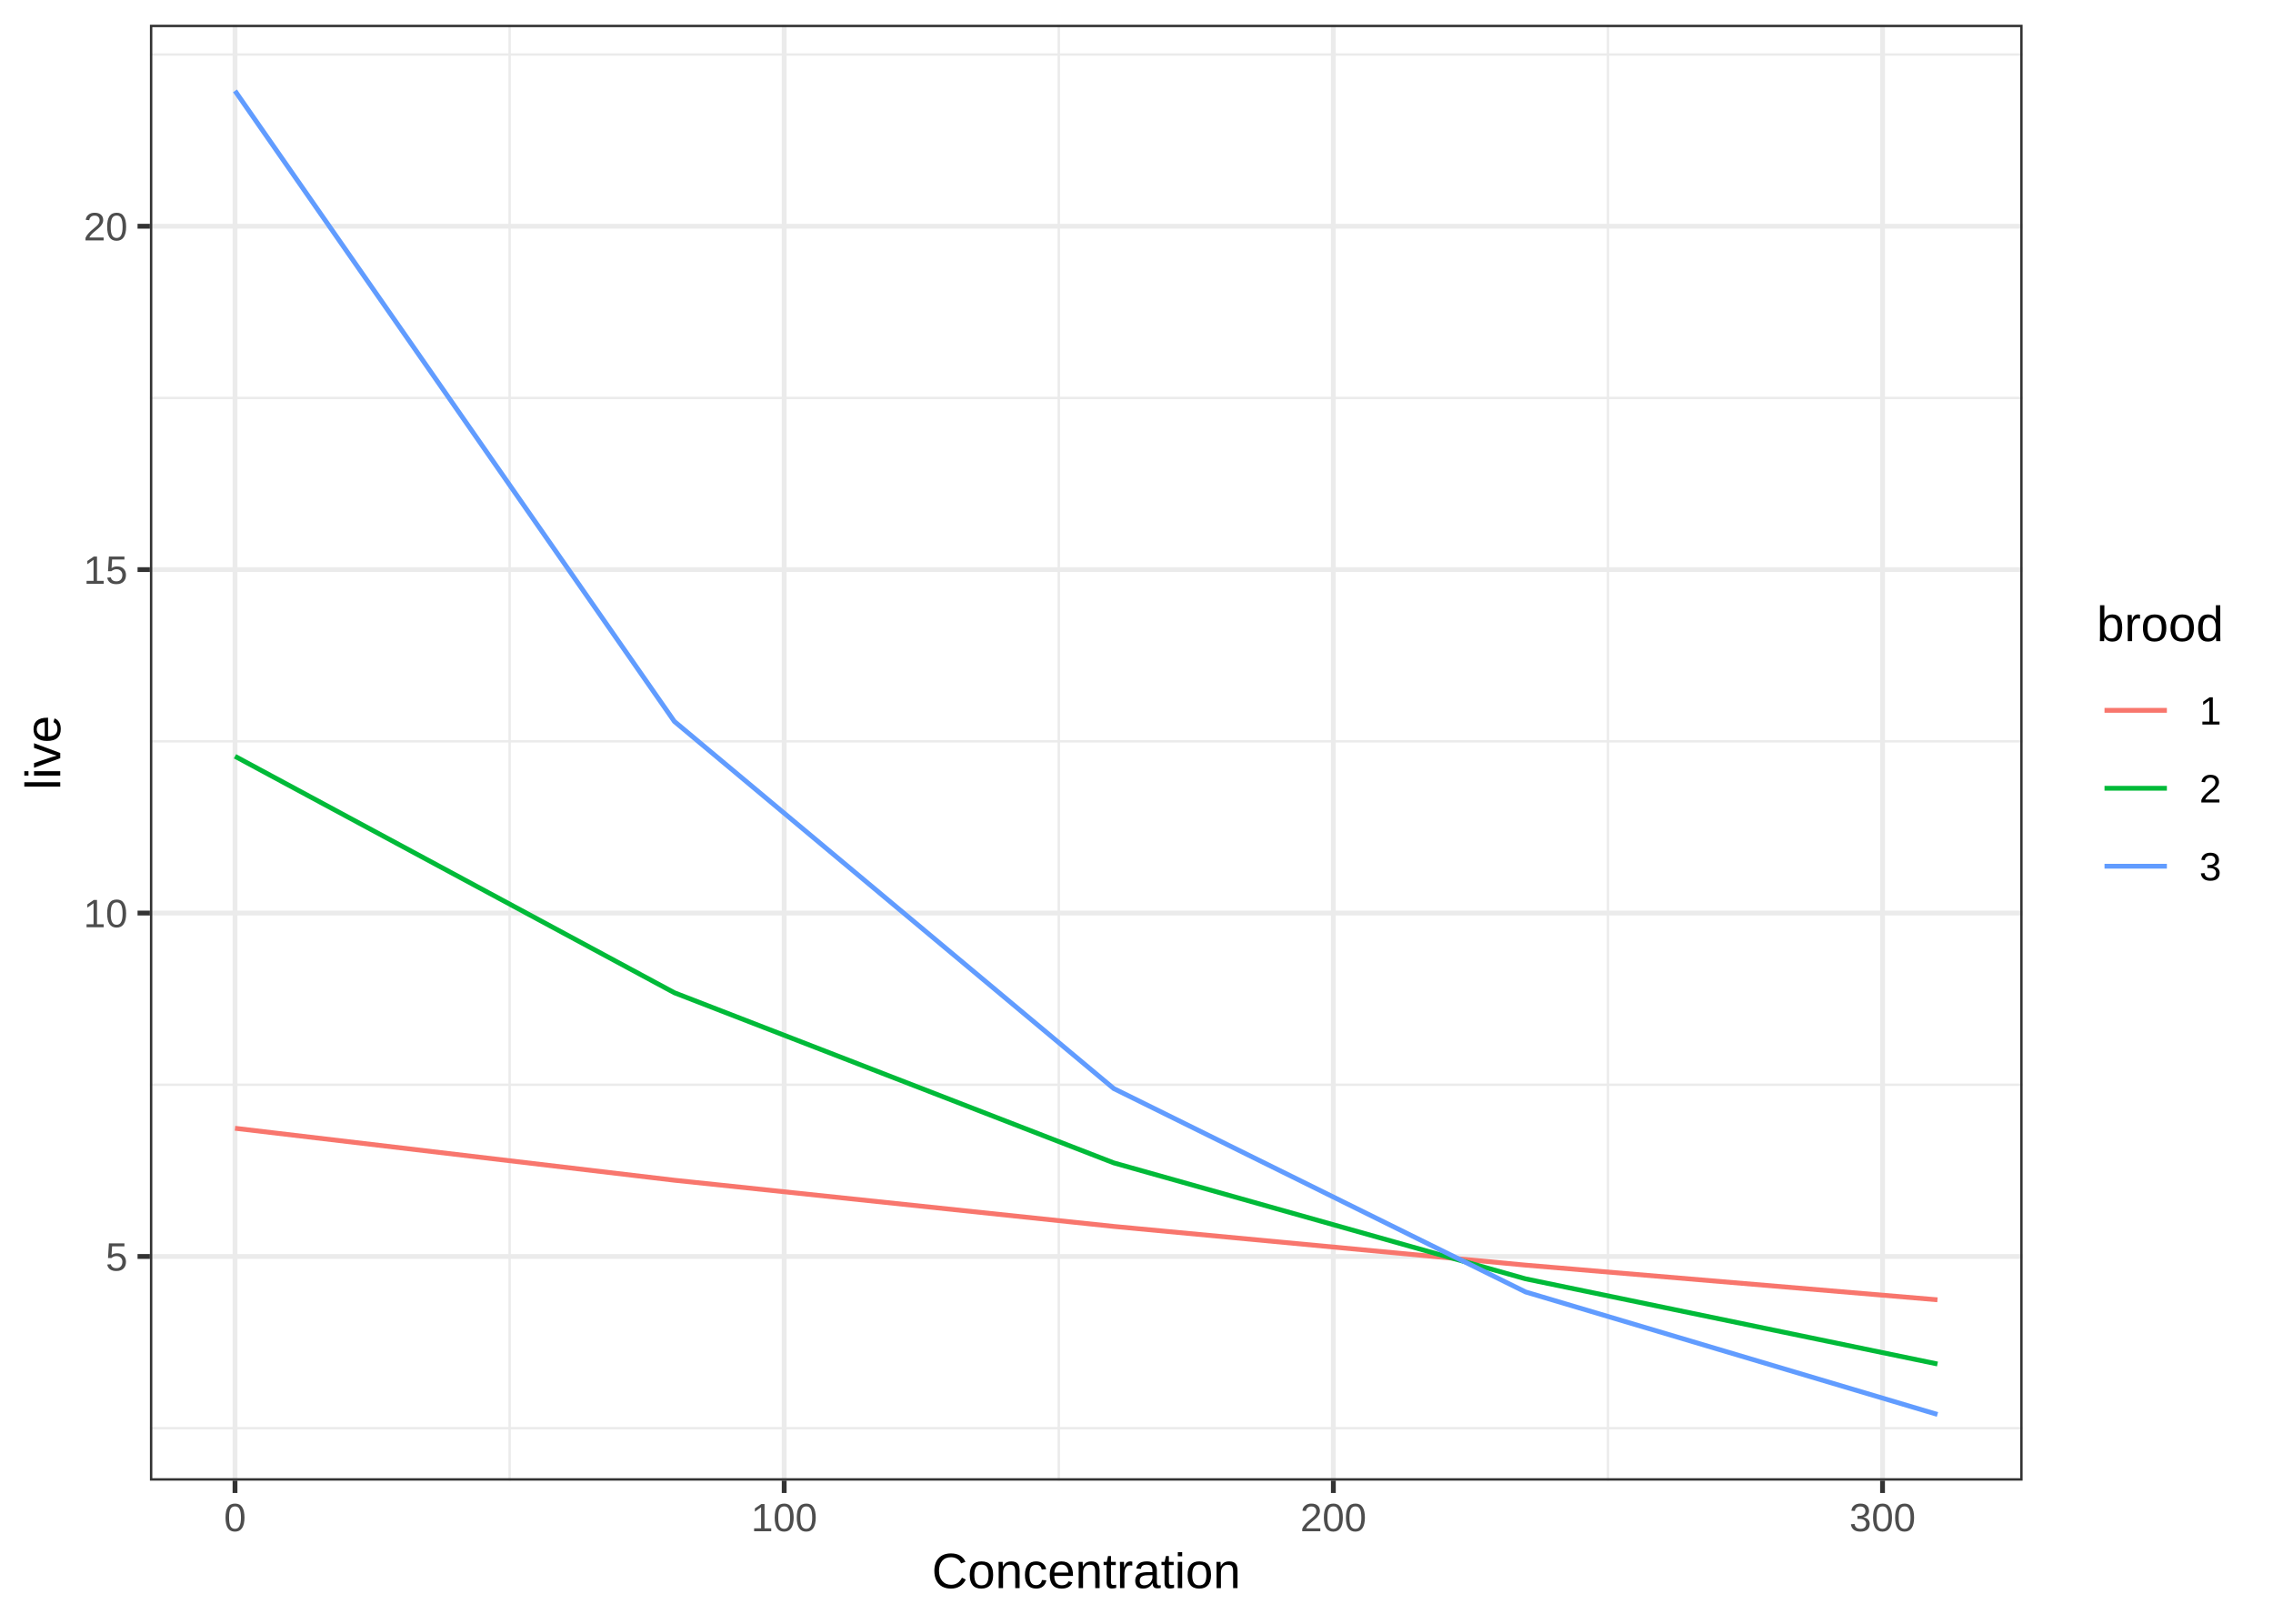
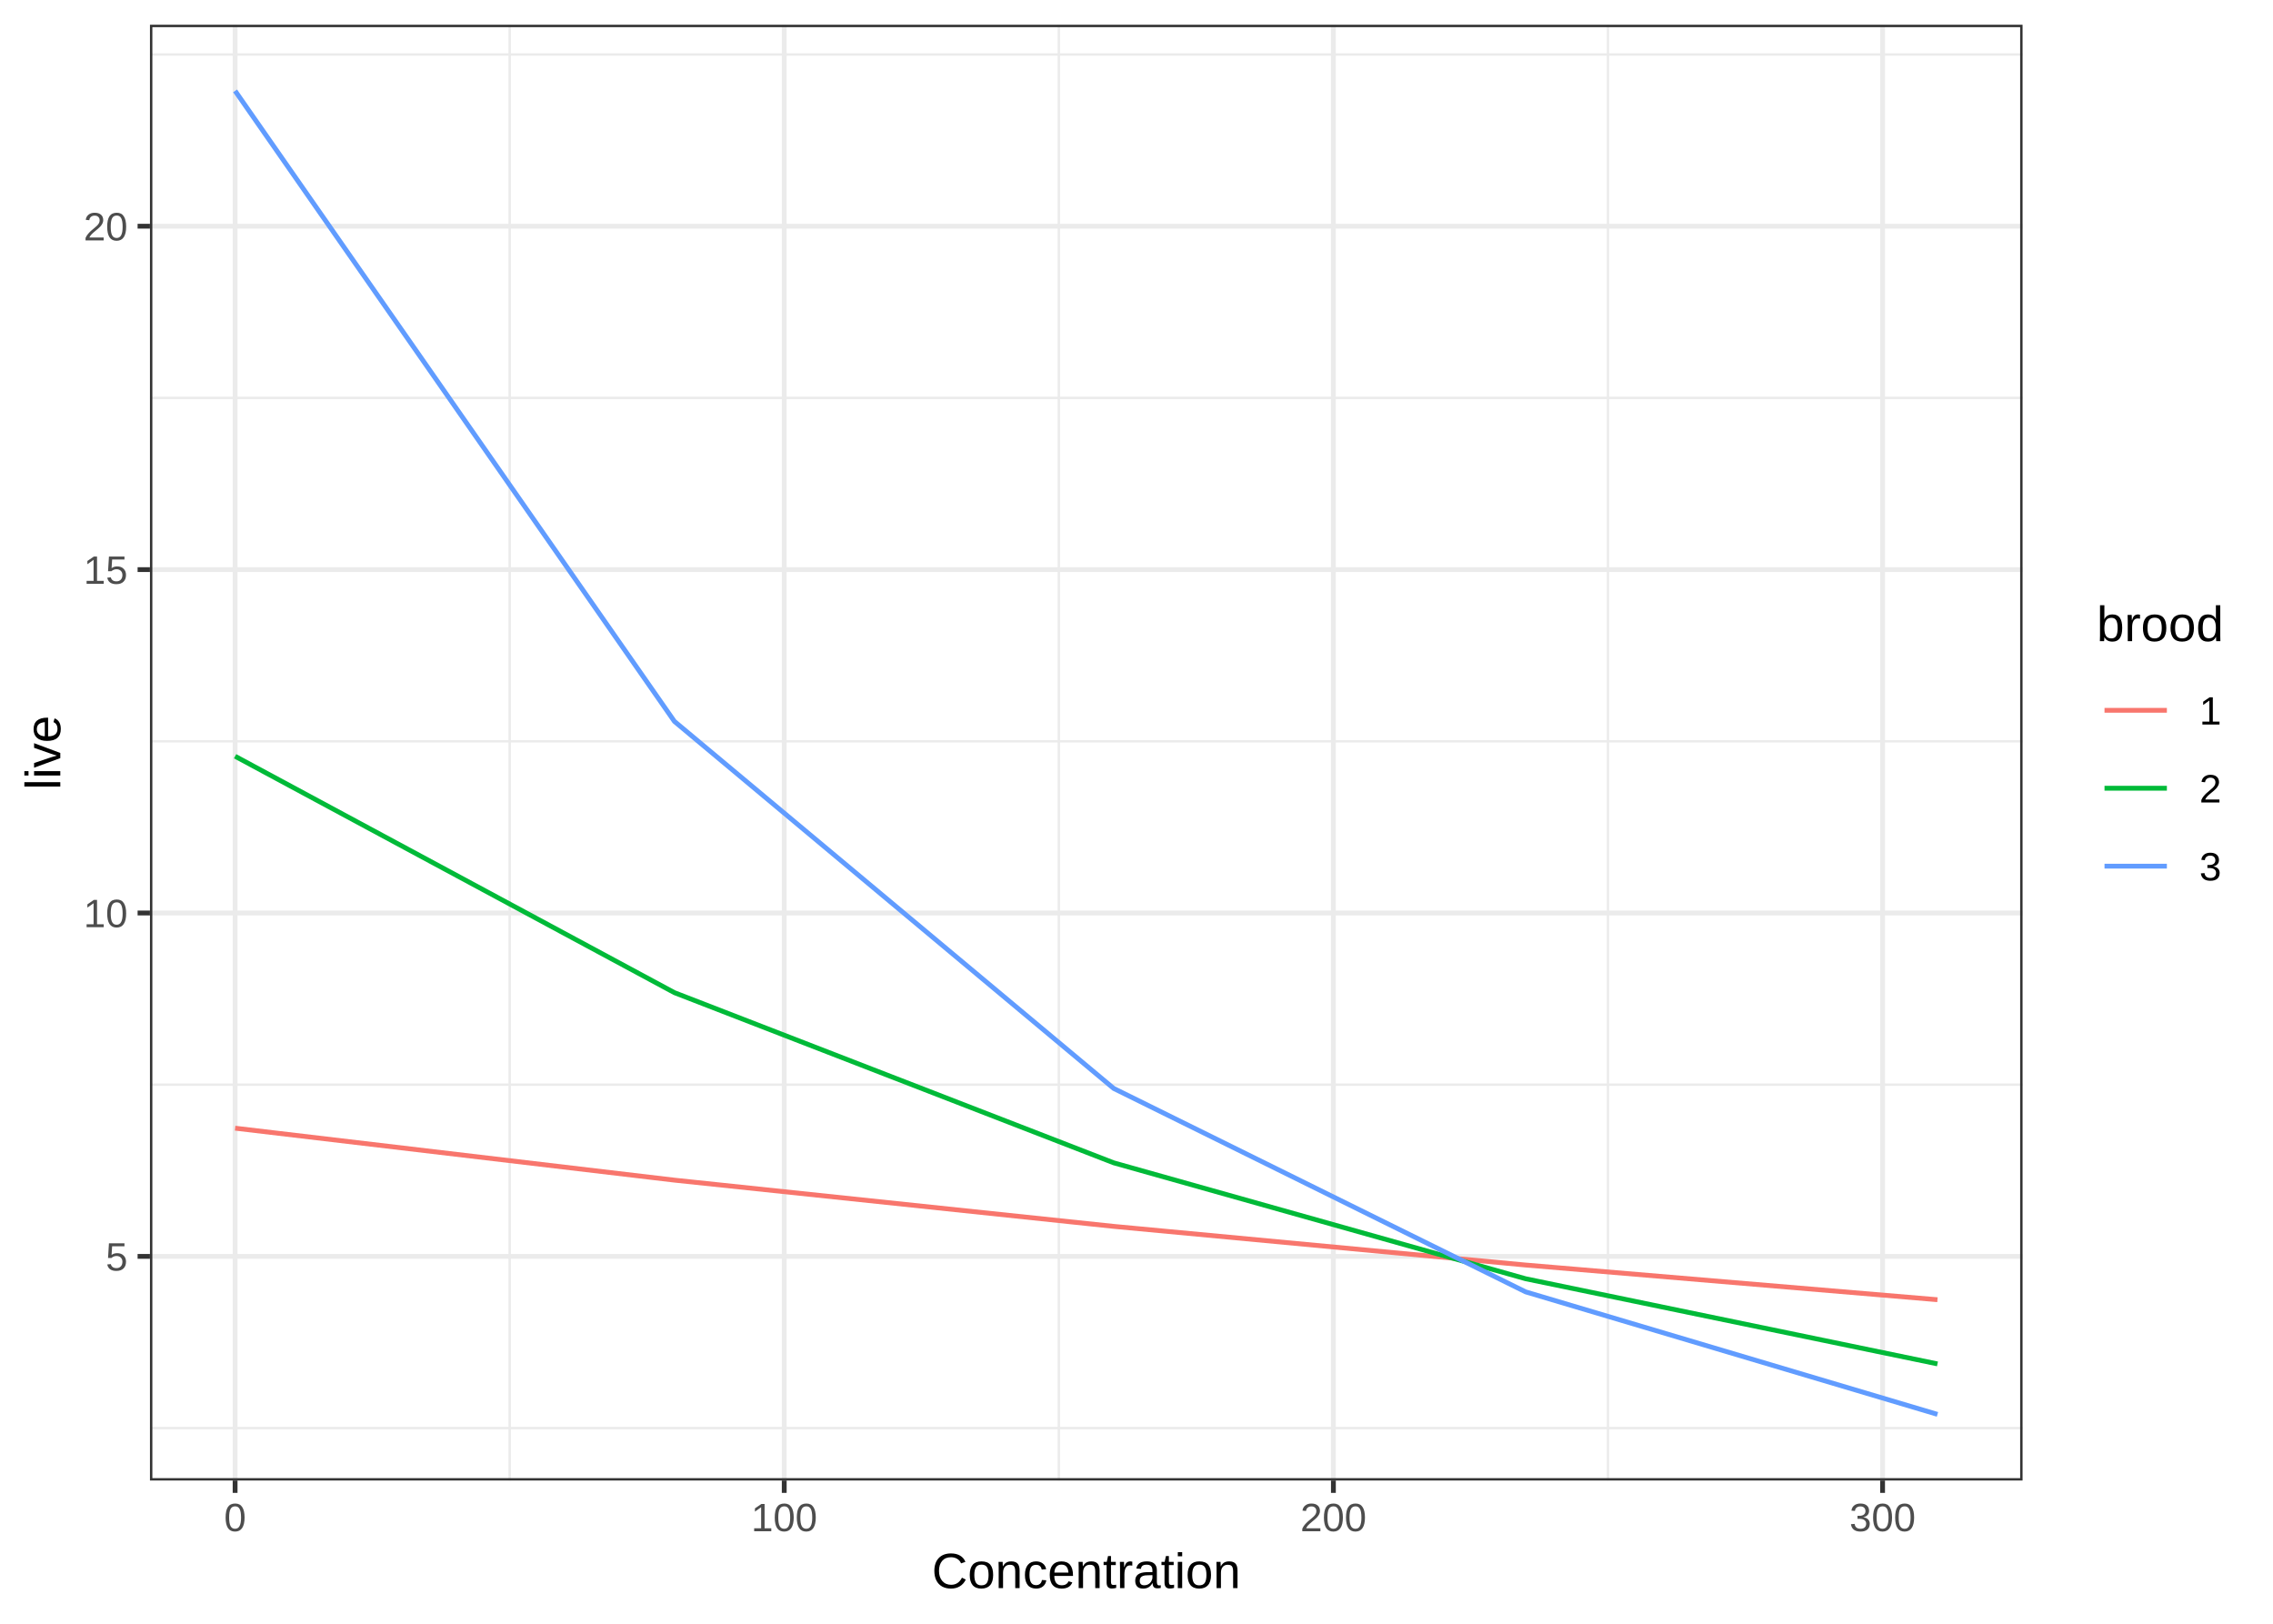
<svg xmlns="http://www.w3.org/2000/svg" class="svglite" width="504.00pt" height="360.00pt" viewBox="0 0 504.00 360.00">
  <defs>
    <style type="text/css">
    .svglite line, .svglite polyline, .svglite polygon, .svglite path, .svglite rect, .svglite circle {
      fill: none;
      stroke: #000000;
      stroke-linecap: round;
      stroke-linejoin: round;
      stroke-miterlimit: 10.00;
    }
    .svglite text {
      white-space: pre;
    }
  </style>
  </defs>
  <rect width="100%" height="100%" style="stroke: none; fill: #FFFFFF;" />
  <defs>
    <clipPath id="cpMC4wMHw1MDQuMDB8MC4wMHwzNjAuMDA=">
      <rect x="0.00" y="0.00" width="504.00" height="360.00" />
    </clipPath>
  </defs>
  <g clip-path="url(#cpMC4wMHw1MDQuMDB8MC4wMHwzNjAuMDA=)">
    <rect x="0" y="0.00" width="504.00" height="360.00" style="stroke-width: 1.07; stroke: #FFFFFF; fill: #FFFFFF;" />
  </g>
  <defs>
-     <clipPath id="cpMzMuMjR8NDQ4LjQ4fDUuNDh8MzI4LjI3">
-       <rect x="33.24" y="5.48" width="415.24" height="322.79" />
+     <clipPath id="cpMzMuMjV8NDQ4LjQ4fDUuNDh8MzI4LjI1">
+       <rect x="33.25" y="5.48" width="415.22" height="322.77" />
    </clipPath>
  </defs>
-   <g clip-path="url(#cpMzMuMjR8NDQ4LjQ4fDUuNDh8MzI4LjI3)">
-     <rect x="33.24" y="5.48" width="415.24" height="322.79" style="stroke-width: 1.07; stroke: none; fill: #FFFFFF;" />
-     <polyline points="33.24,316.64 448.48,316.64 " style="stroke-width: 0.53; stroke: #EBEBEB; stroke-linecap: butt;" />
-     <polyline points="33.24,240.50 448.48,240.50 " style="stroke-width: 0.53; stroke: #EBEBEB; stroke-linecap: butt;" />
-     <polyline points="33.24,164.36 448.48,164.36 " style="stroke-width: 0.53; stroke: #EBEBEB; stroke-linecap: butt;" />
-     <polyline points="33.24,88.23 448.48,88.23 " style="stroke-width: 0.53; stroke: #EBEBEB; stroke-linecap: butt;" />
-     <polyline points="33.24,12.09 448.48,12.09 " style="stroke-width: 0.53; stroke: #EBEBEB; stroke-linecap: butt;" />
-     <polyline points="113.00,328.27 113.00,5.48 " style="stroke-width: 0.53; stroke: #EBEBEB; stroke-linecap: butt;" />
-     <polyline points="234.77,328.27 234.77,5.48 " style="stroke-width: 0.53; stroke: #EBEBEB; stroke-linecap: butt;" />
-     <polyline points="356.54,328.27 356.54,5.48 " style="stroke-width: 0.53; stroke: #EBEBEB; stroke-linecap: butt;" />
-     <polyline points="33.24,278.57 448.48,278.57 " style="stroke-width: 1.07; stroke: #EBEBEB; stroke-linecap: butt;" />
-     <polyline points="33.24,202.43 448.48,202.43 " style="stroke-width: 1.07; stroke: #EBEBEB; stroke-linecap: butt;" />
-     <polyline points="33.24,126.29 448.48,126.29 " style="stroke-width: 1.07; stroke: #EBEBEB; stroke-linecap: butt;" />
-     <polyline points="33.24,50.16 448.48,50.16 " style="stroke-width: 1.07; stroke: #EBEBEB; stroke-linecap: butt;" />
-     <polyline points="52.11,328.27 52.11,5.48 " style="stroke-width: 1.07; stroke: #EBEBEB; stroke-linecap: butt;" />
-     <polyline points="173.88,328.27 173.88,5.48 " style="stroke-width: 1.07; stroke: #EBEBEB; stroke-linecap: butt;" />
-     <polyline points="295.65,328.27 295.65,5.48 " style="stroke-width: 1.07; stroke: #EBEBEB; stroke-linecap: butt;" />
-     <polyline points="417.42,328.27 417.42,5.48 " style="stroke-width: 1.07; stroke: #EBEBEB; stroke-linecap: butt;" />
-     <polyline points="52.11,250.15 149.53,261.67 246.95,271.91 338.27,280.49 429.60,288.18 " style="stroke-width: 1.07; stroke: #F8766D; stroke-linecap: butt;" />
-     <polyline points="52.11,167.68 149.53,220.10 246.95,257.82 338.27,283.53 429.60,302.41 " style="stroke-width: 1.07; stroke: #00BA38; stroke-linecap: butt;" />
-     <polyline points="52.11,20.15 149.53,159.95 246.95,241.34 338.27,286.44 429.60,313.60 " style="stroke-width: 1.07; stroke: #619CFF; stroke-linecap: butt;" />
-     <rect x="33.24" y="5.48" width="415.24" height="322.79" style="stroke-width: 1.07; stroke: #333333;" />
+   <g clip-path="url(#cpMzMuMjV8NDQ4LjQ4fDUuNDh8MzI4LjI1)">
+     <rect x="33.25" y="5.48" width="415.22" height="322.77" style="stroke-width: 1.07; stroke: none; fill: #FFFFFF;" />
+     <polyline points="33.25,316.62 448.48,316.62 " style="stroke-width: 0.53; stroke: #EBEBEB; stroke-linecap: butt;" />
+     <polyline points="33.25,240.48 448.48,240.48 " style="stroke-width: 0.53; stroke: #EBEBEB; stroke-linecap: butt;" />
+     <polyline points="33.25,164.35 448.48,164.35 " style="stroke-width: 0.53; stroke: #EBEBEB; stroke-linecap: butt;" />
+     <polyline points="33.25,88.22 448.48,88.22 " style="stroke-width: 0.53; stroke: #EBEBEB; stroke-linecap: butt;" />
+     <polyline points="33.25,12.09 448.48,12.09 " style="stroke-width: 0.53; stroke: #EBEBEB; stroke-linecap: butt;" />
+     <polyline points="113.01,328.25 113.01,5.48 " style="stroke-width: 0.53; stroke: #EBEBEB; stroke-linecap: butt;" />
+     <polyline points="234.78,328.25 234.78,5.48 " style="stroke-width: 0.53; stroke: #EBEBEB; stroke-linecap: butt;" />
+     <polyline points="356.54,328.25 356.54,5.48 " style="stroke-width: 0.53; stroke: #EBEBEB; stroke-linecap: butt;" />
+     <polyline points="33.25,278.55 448.48,278.55 " style="stroke-width: 1.07; stroke: #EBEBEB; stroke-linecap: butt;" />
+     <polyline points="33.25,202.42 448.48,202.42 " style="stroke-width: 1.07; stroke: #EBEBEB; stroke-linecap: butt;" />
+     <polyline points="33.25,126.29 448.48,126.29 " style="stroke-width: 1.07; stroke: #EBEBEB; stroke-linecap: butt;" />
+     <polyline points="33.25,50.15 448.48,50.15 " style="stroke-width: 1.07; stroke: #EBEBEB; stroke-linecap: butt;" />
+     <polyline points="52.13,328.25 52.13,5.48 " style="stroke-width: 1.07; stroke: #EBEBEB; stroke-linecap: butt;" />
+     <polyline points="173.89,328.25 173.89,5.48 " style="stroke-width: 1.07; stroke: #EBEBEB; stroke-linecap: butt;" />
+     <polyline points="295.66,328.25 295.66,5.48 " style="stroke-width: 1.07; stroke: #EBEBEB; stroke-linecap: butt;" />
+     <polyline points="417.43,328.25 417.43,5.48 " style="stroke-width: 1.07; stroke: #EBEBEB; stroke-linecap: butt;" />
+     <polyline points="52.13,250.13 149.54,261.65 246.95,271.90 338.28,280.47 429.60,288.16 " style="stroke-width: 1.07; stroke: #F8766D; stroke-linecap: butt;" />
+     <polyline points="52.13,167.67 149.54,220.08 246.95,257.81 338.28,283.51 429.60,302.39 " style="stroke-width: 1.07; stroke: #00BA38; stroke-linecap: butt;" />
+     <polyline points="52.13,20.15 149.54,159.94 246.95,241.32 338.28,286.42 429.60,313.58 " style="stroke-width: 1.07; stroke: #619CFF; stroke-linecap: butt;" />
+     <rect x="33.25" y="5.48" width="415.22" height="322.77" style="stroke-width: 1.07; stroke: #333333;" />
  </g>
  <g clip-path="url(#cpMC4wMHw1MDQuMDB8MC4wMHwzNjAuMDA=)">
-     <text x="28.31" y="281.72" text-anchor="end" style="font-size: 8.80px;fill: #4D4D4D; font-family: &quot;Arial&quot;;" textLength="4.90px" lengthAdjust="spacingAndGlyphs">5</text>
-     <text x="28.31" y="205.58" text-anchor="end" style="font-size: 8.80px;fill: #4D4D4D; font-family: &quot;Arial&quot;;" textLength="9.79px" lengthAdjust="spacingAndGlyphs">10</text>
-     <text x="28.31" y="129.44" text-anchor="end" style="font-size: 8.80px;fill: #4D4D4D; font-family: &quot;Arial&quot;;" textLength="9.79px" lengthAdjust="spacingAndGlyphs">15</text>
-     <text x="28.31" y="53.31" text-anchor="end" style="font-size: 8.80px;fill: #4D4D4D; font-family: &quot;Arial&quot;;" textLength="9.79px" lengthAdjust="spacingAndGlyphs">20</text>
-     <polyline points="30.50,278.57 33.24,278.57 " style="stroke-width: 1.07; stroke: #333333; stroke-linecap: butt;" />
-     <polyline points="30.50,202.43 33.24,202.43 " style="stroke-width: 1.07; stroke: #333333; stroke-linecap: butt;" />
-     <polyline points="30.50,126.29 33.24,126.29 " style="stroke-width: 1.07; stroke: #333333; stroke-linecap: butt;" />
-     <polyline points="30.50,50.16 33.24,50.16 " style="stroke-width: 1.07; stroke: #333333; stroke-linecap: butt;" />
-     <polyline points="52.11,331.01 52.11,328.27 " style="stroke-width: 1.07; stroke: #333333; stroke-linecap: butt;" />
-     <polyline points="173.88,331.01 173.88,328.27 " style="stroke-width: 1.07; stroke: #333333; stroke-linecap: butt;" />
-     <polyline points="295.65,331.01 295.65,328.27 " style="stroke-width: 1.07; stroke: #333333; stroke-linecap: butt;" />
-     <polyline points="417.42,331.01 417.42,328.27 " style="stroke-width: 1.07; stroke: #333333; stroke-linecap: butt;" />
-     <text x="52.11" y="339.50" text-anchor="middle" style="font-size: 8.80px;fill: #4D4D4D; font-family: &quot;Arial&quot;;" textLength="4.90px" lengthAdjust="spacingAndGlyphs">0</text>
-     <text x="173.88" y="339.50" text-anchor="middle" style="font-size: 8.80px;fill: #4D4D4D; font-family: &quot;Arial&quot;;" textLength="14.69px" lengthAdjust="spacingAndGlyphs">100</text>
-     <text x="295.65" y="339.50" text-anchor="middle" style="font-size: 8.80px;fill: #4D4D4D; font-family: &quot;Arial&quot;;" textLength="14.69px" lengthAdjust="spacingAndGlyphs">200</text>
-     <text x="417.42" y="339.50" text-anchor="middle" style="font-size: 8.80px;fill: #4D4D4D; font-family: &quot;Arial&quot;;" textLength="14.69px" lengthAdjust="spacingAndGlyphs">300</text>
-     <text x="240.86" y="352.10" text-anchor="middle" style="font-size: 11.00px; font-family: &quot;Arial&quot;;" textLength="68.51px" lengthAdjust="spacingAndGlyphs">Concentration</text>
-     <text transform="translate(13.36,166.88) rotate(-90)" text-anchor="middle" style="font-size: 11.00px; font-family: &quot;Arial&quot;;" textLength="16.50px" lengthAdjust="spacingAndGlyphs">live</text>
-     <rect x="459.43" y="127.58" width="39.09" height="78.60" style="stroke-width: 1.07; stroke: none; fill: #FFFFFF;" />
+     <text x="28.32" y="281.70" text-anchor="end" style="font-size: 8.80px;fill: #4D4D4D; font-family: &quot;Arial&quot;;" textLength="4.90px" lengthAdjust="spacingAndGlyphs">5</text>
+     <text x="28.32" y="205.57" text-anchor="end" style="font-size: 8.80px;fill: #4D4D4D; font-family: &quot;Arial&quot;;" textLength="9.79px" lengthAdjust="spacingAndGlyphs">10</text>
+     <text x="28.32" y="129.44" text-anchor="end" style="font-size: 8.80px;fill: #4D4D4D; font-family: &quot;Arial&quot;;" textLength="9.79px" lengthAdjust="spacingAndGlyphs">15</text>
+     <text x="28.32" y="53.31" text-anchor="end" style="font-size: 8.80px;fill: #4D4D4D; font-family: &quot;Arial&quot;;" textLength="9.79px" lengthAdjust="spacingAndGlyphs">20</text>
+     <polyline points="30.51,278.55 33.25,278.55 " style="stroke-width: 1.07; stroke: #333333; stroke-linecap: butt;" />
+     <polyline points="30.51,202.42 33.25,202.42 " style="stroke-width: 1.07; stroke: #333333; stroke-linecap: butt;" />
+     <polyline points="30.51,126.29 33.25,126.29 " style="stroke-width: 1.07; stroke: #333333; stroke-linecap: butt;" />
+     <polyline points="30.51,50.15 33.25,50.15 " style="stroke-width: 1.07; stroke: #333333; stroke-linecap: butt;" />
+     <polyline points="52.13,330.99 52.13,328.25 " style="stroke-width: 1.07; stroke: #333333; stroke-linecap: butt;" />
+     <polyline points="173.89,330.99 173.89,328.25 " style="stroke-width: 1.07; stroke: #333333; stroke-linecap: butt;" />
+     <polyline points="295.66,330.99 295.66,328.25 " style="stroke-width: 1.07; stroke: #333333; stroke-linecap: butt;" />
+     <polyline points="417.43,330.99 417.43,328.25 " style="stroke-width: 1.07; stroke: #333333; stroke-linecap: butt;" />
+     <text x="52.13" y="339.49" text-anchor="middle" style="font-size: 8.80px;fill: #4D4D4D; font-family: &quot;Arial&quot;;" textLength="4.90px" lengthAdjust="spacingAndGlyphs">0</text>
+     <text x="173.89" y="339.49" text-anchor="middle" style="font-size: 8.80px;fill: #4D4D4D; font-family: &quot;Arial&quot;;" textLength="14.69px" lengthAdjust="spacingAndGlyphs">100</text>
+     <text x="295.66" y="339.49" text-anchor="middle" style="font-size: 8.80px;fill: #4D4D4D; font-family: &quot;Arial&quot;;" textLength="14.69px" lengthAdjust="spacingAndGlyphs">200</text>
+     <text x="417.43" y="339.49" text-anchor="middle" style="font-size: 8.80px;fill: #4D4D4D; font-family: &quot;Arial&quot;;" textLength="14.69px" lengthAdjust="spacingAndGlyphs">300</text>
+     <text x="240.86" y="352.10" text-anchor="middle" style="font-size: 11.00px; font-family: &quot;Arial&quot;;" textLength="68.49px" lengthAdjust="spacingAndGlyphs">Concentration</text>
+     <text transform="translate(13.37,166.87) rotate(-90)" text-anchor="middle" style="font-size: 11.00px; font-family: &quot;Arial&quot;;" textLength="16.50px" lengthAdjust="spacingAndGlyphs">live</text>
+     <rect x="459.43" y="127.57" width="39.09" height="78.60" style="stroke-width: 1.07; stroke: none; fill: #FFFFFF;" />
    <text x="464.91" y="142.15" style="font-size: 11.00px; font-family: &quot;Arial&quot;;" textLength="28.14px" lengthAdjust="spacingAndGlyphs">brood</text>
-     <rect x="464.91" y="148.85" width="17.28" height="17.28" style="stroke-width: 1.07; stroke: none; fill: #FFFFFF;" />
-     <line x1="466.64" y1="157.49" x2="480.47" y2="157.49" style="stroke-width: 1.07; stroke: #F8766D; stroke-linecap: butt;" />
-     <rect x="464.91" y="166.13" width="17.28" height="17.28" style="stroke-width: 1.07; stroke: none; fill: #FFFFFF;" />
-     <line x1="466.64" y1="174.77" x2="480.47" y2="174.77" style="stroke-width: 1.07; stroke: #00BA38; stroke-linecap: butt;" />
-     <rect x="464.91" y="183.41" width="17.28" height="17.28" style="stroke-width: 1.07; stroke: none; fill: #FFFFFF;" />
-     <line x1="466.64" y1="192.05" x2="480.47" y2="192.05" style="stroke-width: 1.07; stroke: #619CFF; stroke-linecap: butt;" />
+     <rect x="464.91" y="148.84" width="17.28" height="17.28" style="stroke-width: 1.07; stroke: none; fill: #FFFFFF;" />
+     <line x1="466.64" y1="157.48" x2="480.47" y2="157.48" style="stroke-width: 1.07; stroke: #F8766D; stroke-linecap: butt;" />
+     <rect x="464.91" y="166.12" width="17.28" height="17.28" style="stroke-width: 1.07; stroke: none; fill: #FFFFFF;" />
+     <line x1="466.64" y1="174.76" x2="480.47" y2="174.76" style="stroke-width: 1.07; stroke: #00BA38; stroke-linecap: butt;" />
+     <rect x="464.91" y="183.40" width="17.28" height="17.28" style="stroke-width: 1.07; stroke: none; fill: #FFFFFF;" />
+     <line x1="466.64" y1="192.04" x2="480.47" y2="192.04" style="stroke-width: 1.07; stroke: #619CFF; stroke-linecap: butt;" />
    <text x="487.67" y="160.64" style="font-size: 8.80px; font-family: &quot;Arial&quot;;" textLength="4.90px" lengthAdjust="spacingAndGlyphs">1</text>
    <text x="487.67" y="177.92" style="font-size: 8.80px; font-family: &quot;Arial&quot;;" textLength="4.90px" lengthAdjust="spacingAndGlyphs">2</text>
    <text x="487.67" y="195.20" style="font-size: 8.80px; font-family: &quot;Arial&quot;;" textLength="4.90px" lengthAdjust="spacingAndGlyphs">3</text>
  </g>
</svg>
